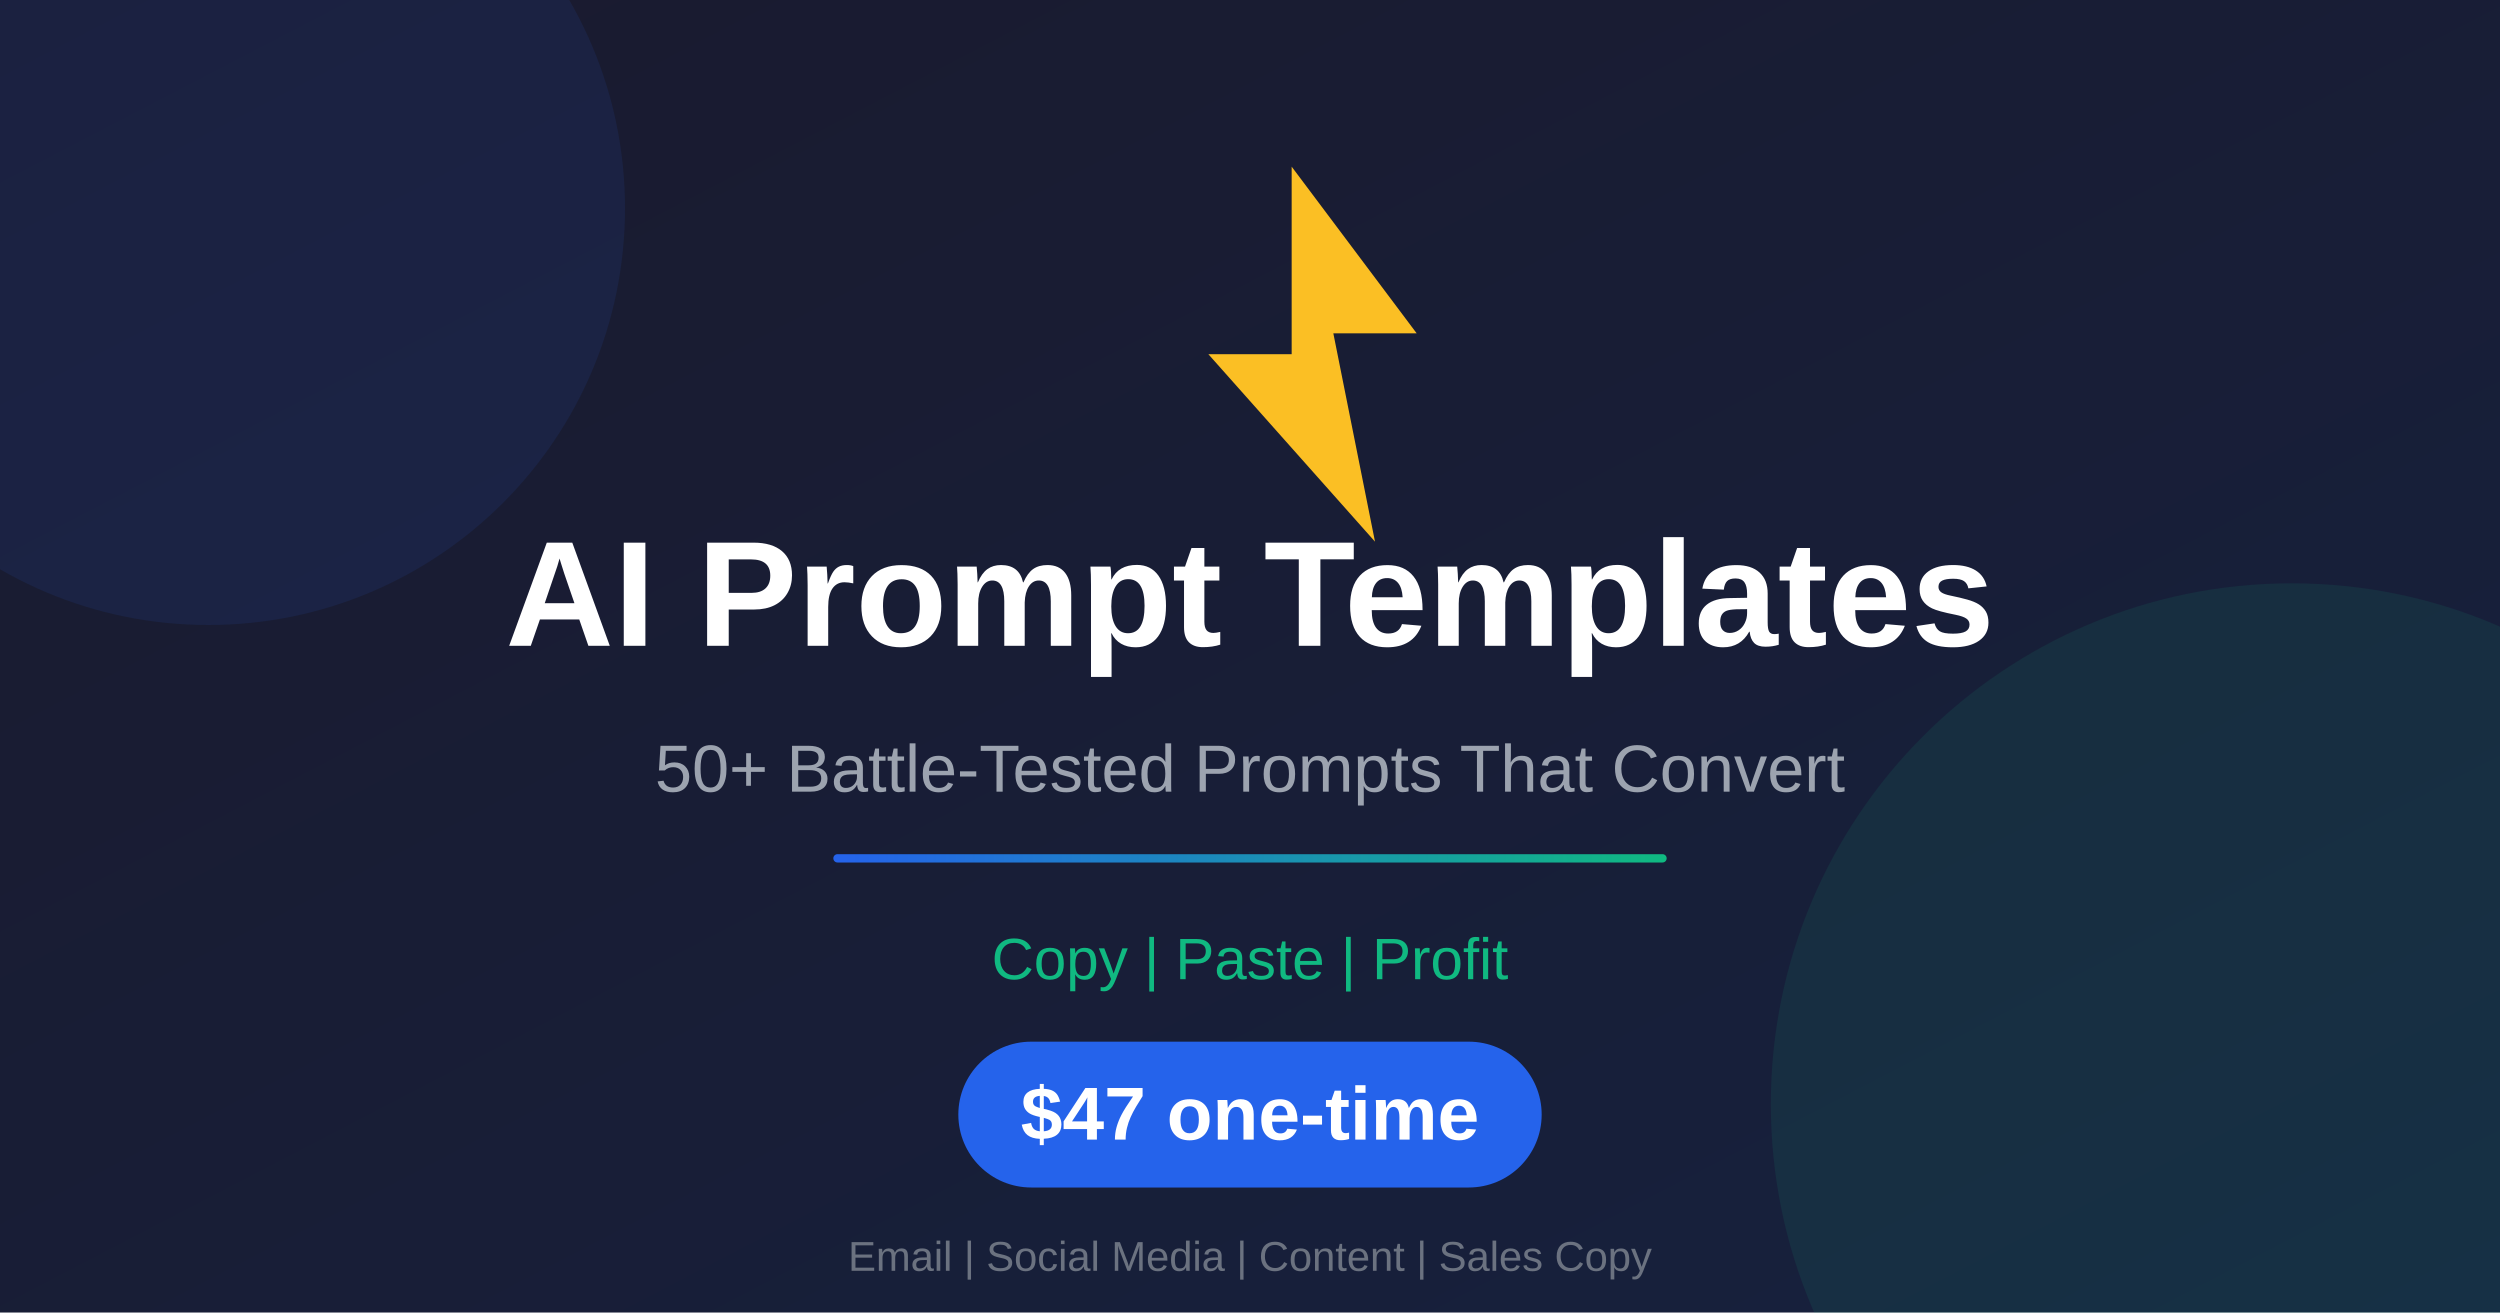
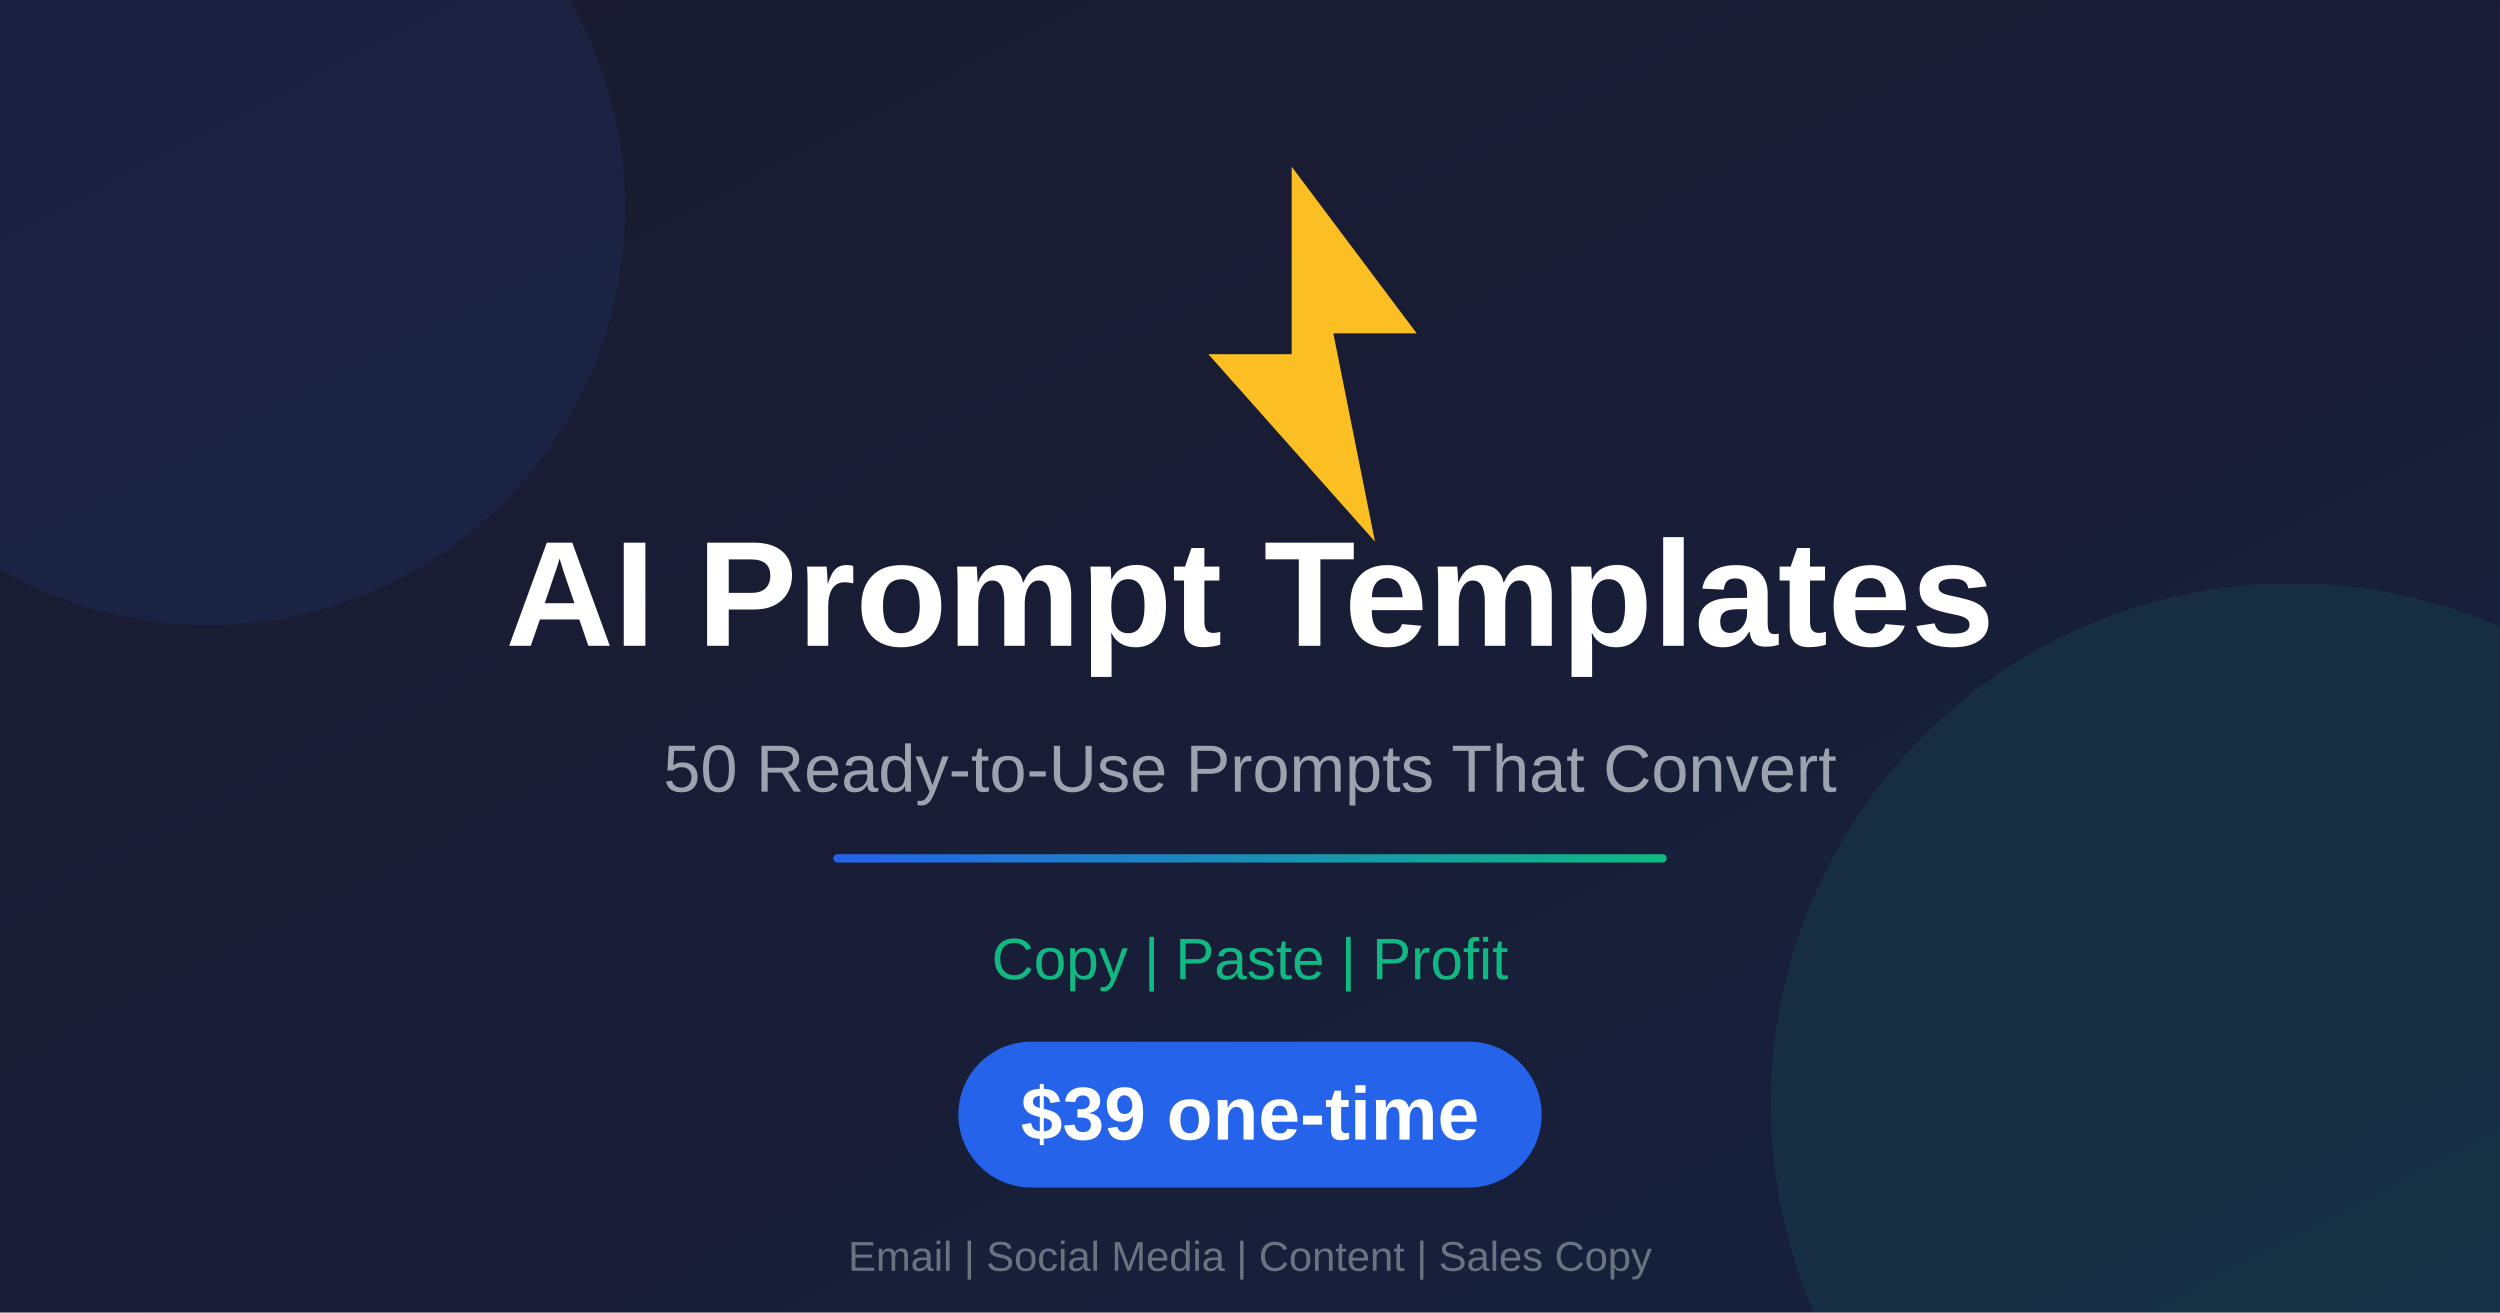
<svg xmlns="http://www.w3.org/2000/svg" viewBox="0 0 1200 630" width="1200" height="630">
  <defs>
    <linearGradient id="bg" x1="0%" y1="0%" x2="100%" y2="100%">
      <stop offset="0%" style="stop-color:#1a1a2e" />
      <stop offset="100%" style="stop-color:#16213e" />
    </linearGradient>
    <linearGradient id="accent" x1="0%" y1="0%" x2="100%" y2="0%">
      <stop offset="0%" style="stop-color:#2563eb" />
      <stop offset="100%" style="stop-color:#10b981" />
    </linearGradient>
  </defs>
  <rect width="1200" height="630" fill="url(#bg)" />
  <circle cx="100" cy="100" r="200" fill="#2563eb" opacity="0.1" />
  <circle cx="1100" cy="530" r="250" fill="#10b981" opacity="0.1" />
  <polygon points="620,80 680,160 640,160 660,260 580,170 620,170" fill="#fbbf24" />
  <text x="600" y="310" font-family="Arial Black, Arial, sans-serif" font-size="72" font-weight="900" fill="white" text-anchor="middle">AI Prompt Templates</text>
-   <text x="600" y="380" font-family="Arial, sans-serif" font-size="32" fill="#9ca3af" text-anchor="middle">50+ Battle-Tested Prompts That Convert</text>
+   <text x="600" y="380" font-family="Arial, sans-serif" font-size="32" fill="#9ca3af" text-anchor="middle">50 Ready-to-Use Prompts That Convert</text>
  <rect x="400" y="410" width="400" height="4" rx="2" fill="url(#accent)" />
  <text x="600" y="470" font-family="Arial, sans-serif" font-size="28" fill="#10b981" text-anchor="middle">Copy | Paste | Profit</text>
  <rect x="460" y="500" width="280" height="70" rx="35" fill="#2563eb" />
-   <text x="600" y="547" font-family="Arial Black, Arial, sans-serif" font-size="36" font-weight="900" fill="white" text-anchor="middle">$47 one-time</text>
+   <text x="600" y="547" font-family="Arial Black, Arial, sans-serif" font-size="36" font-weight="900" fill="white" text-anchor="middle">$39 one-time</text>
  <text x="600" y="610" font-family="Arial, sans-serif" font-size="20" fill="#6b7280" text-anchor="middle">Email | Social Media | Content | Sales Copy</text>
</svg>
